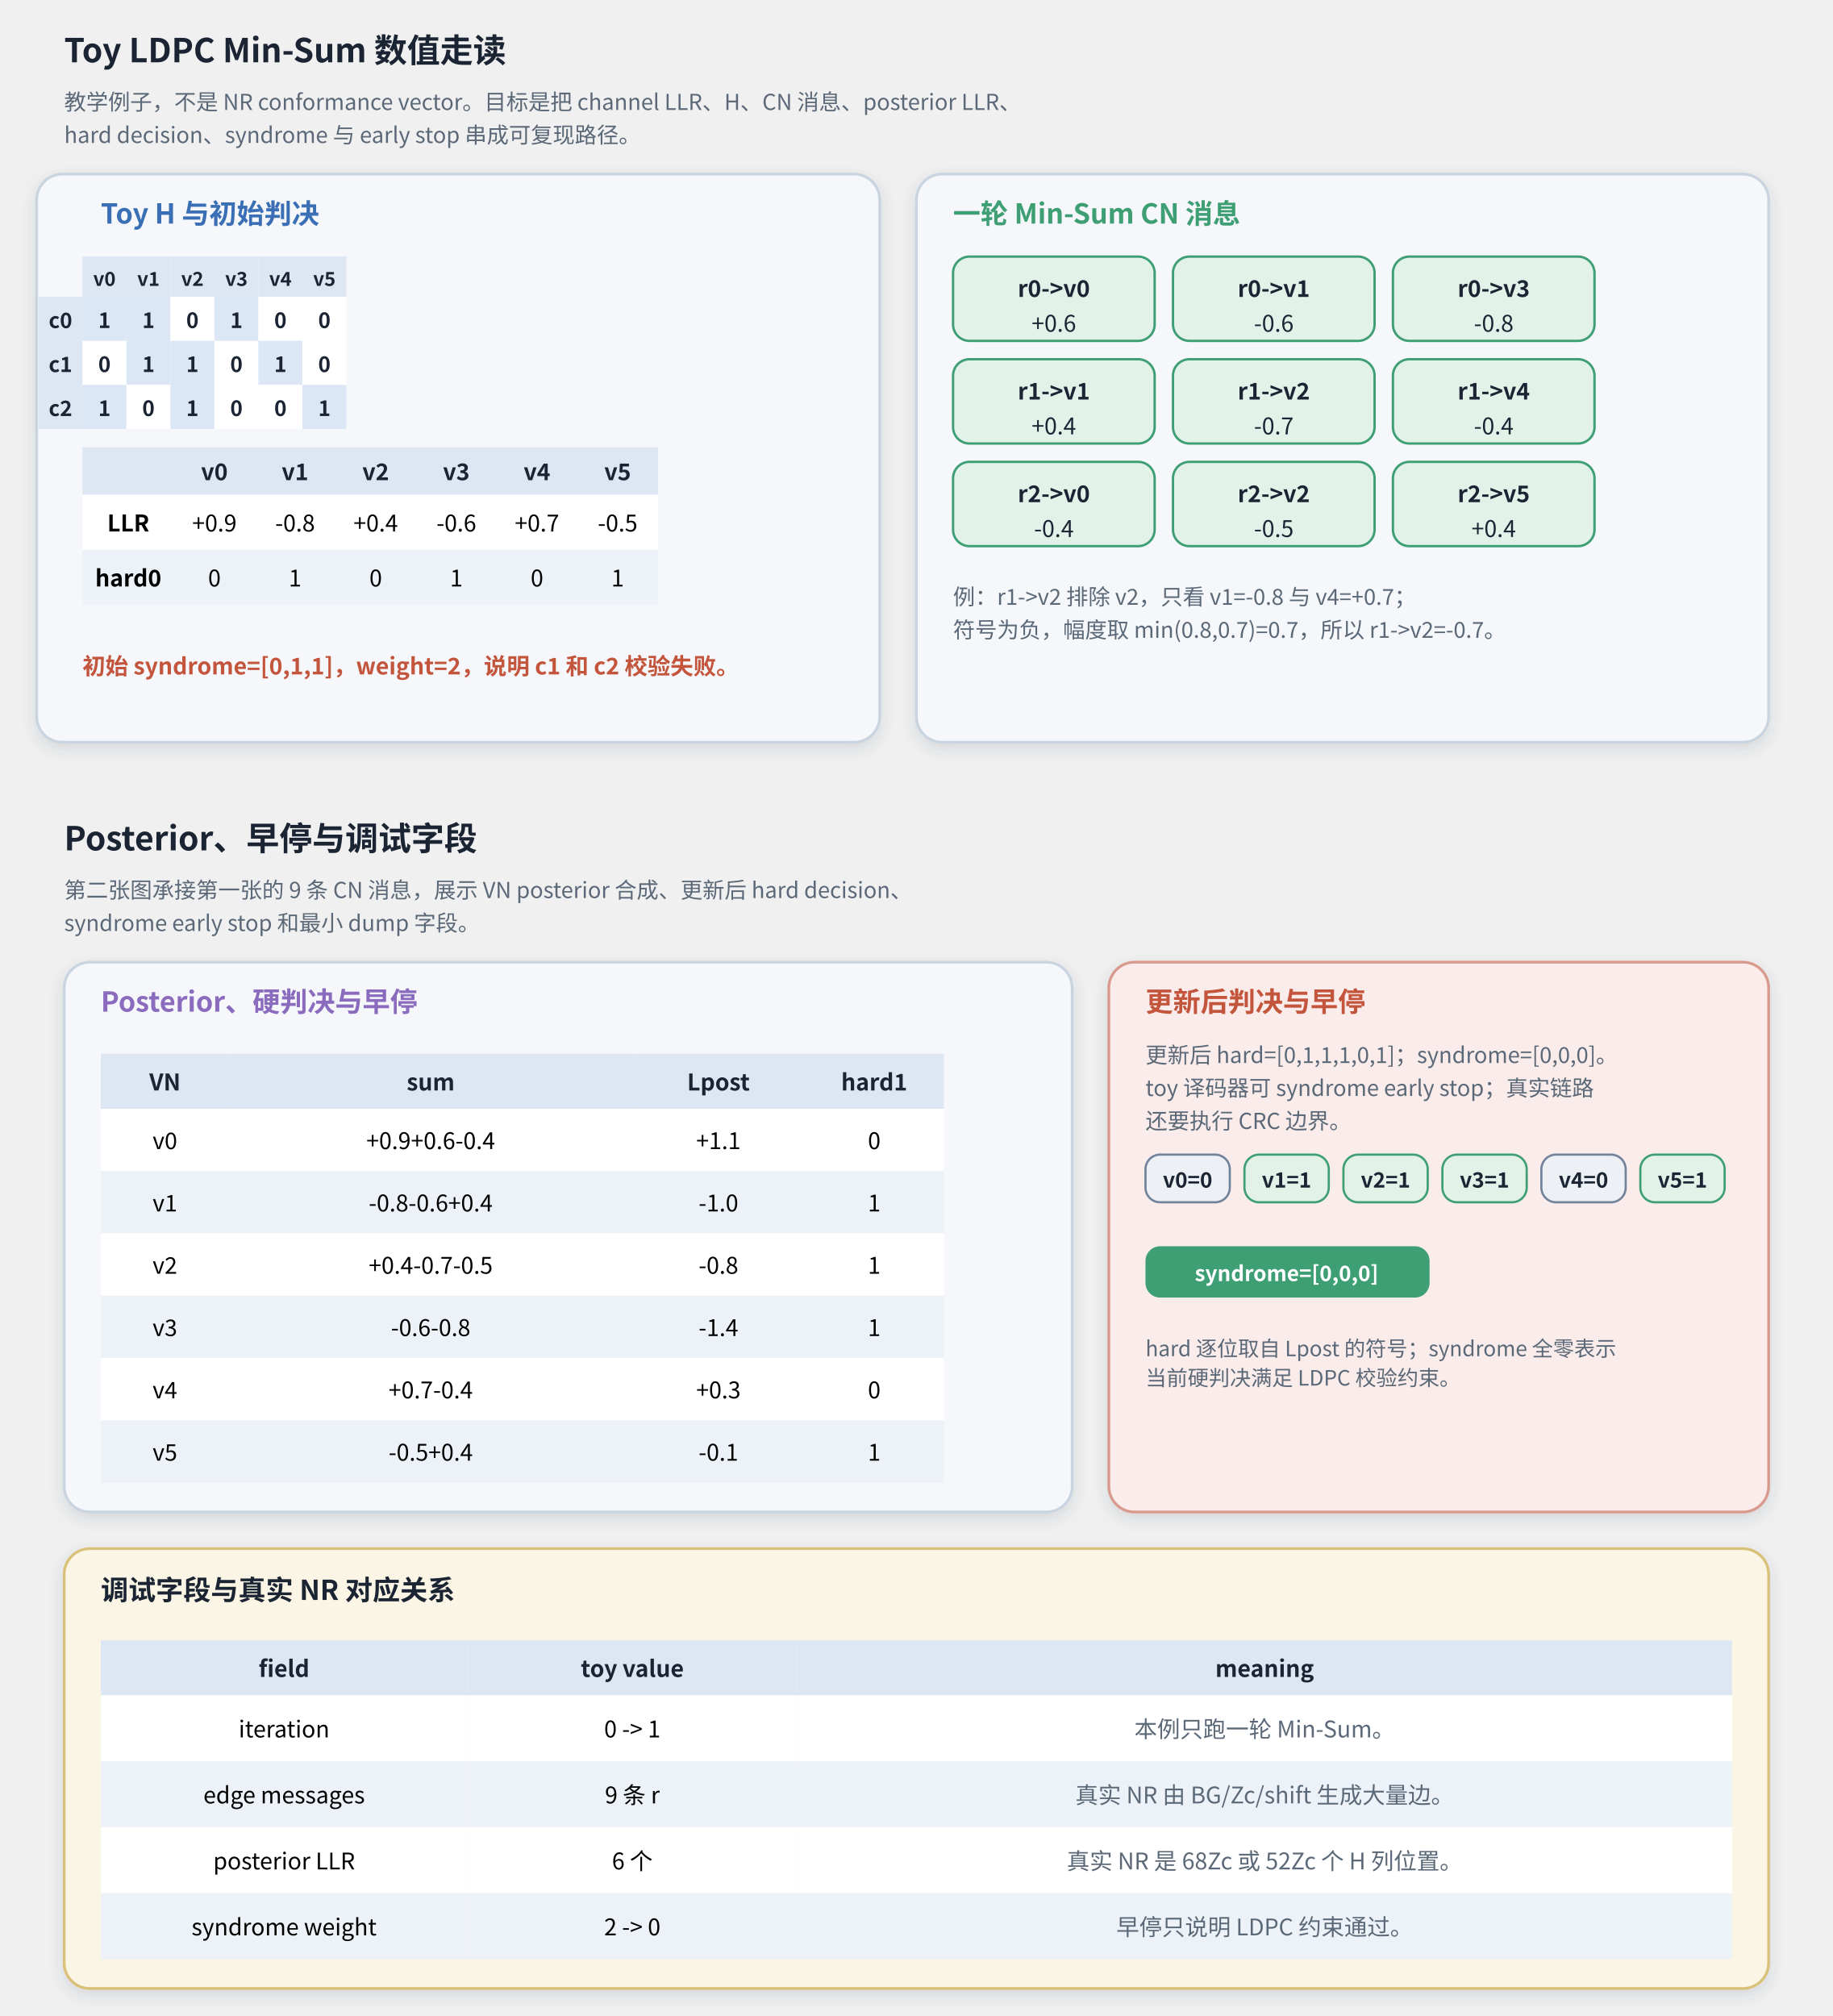
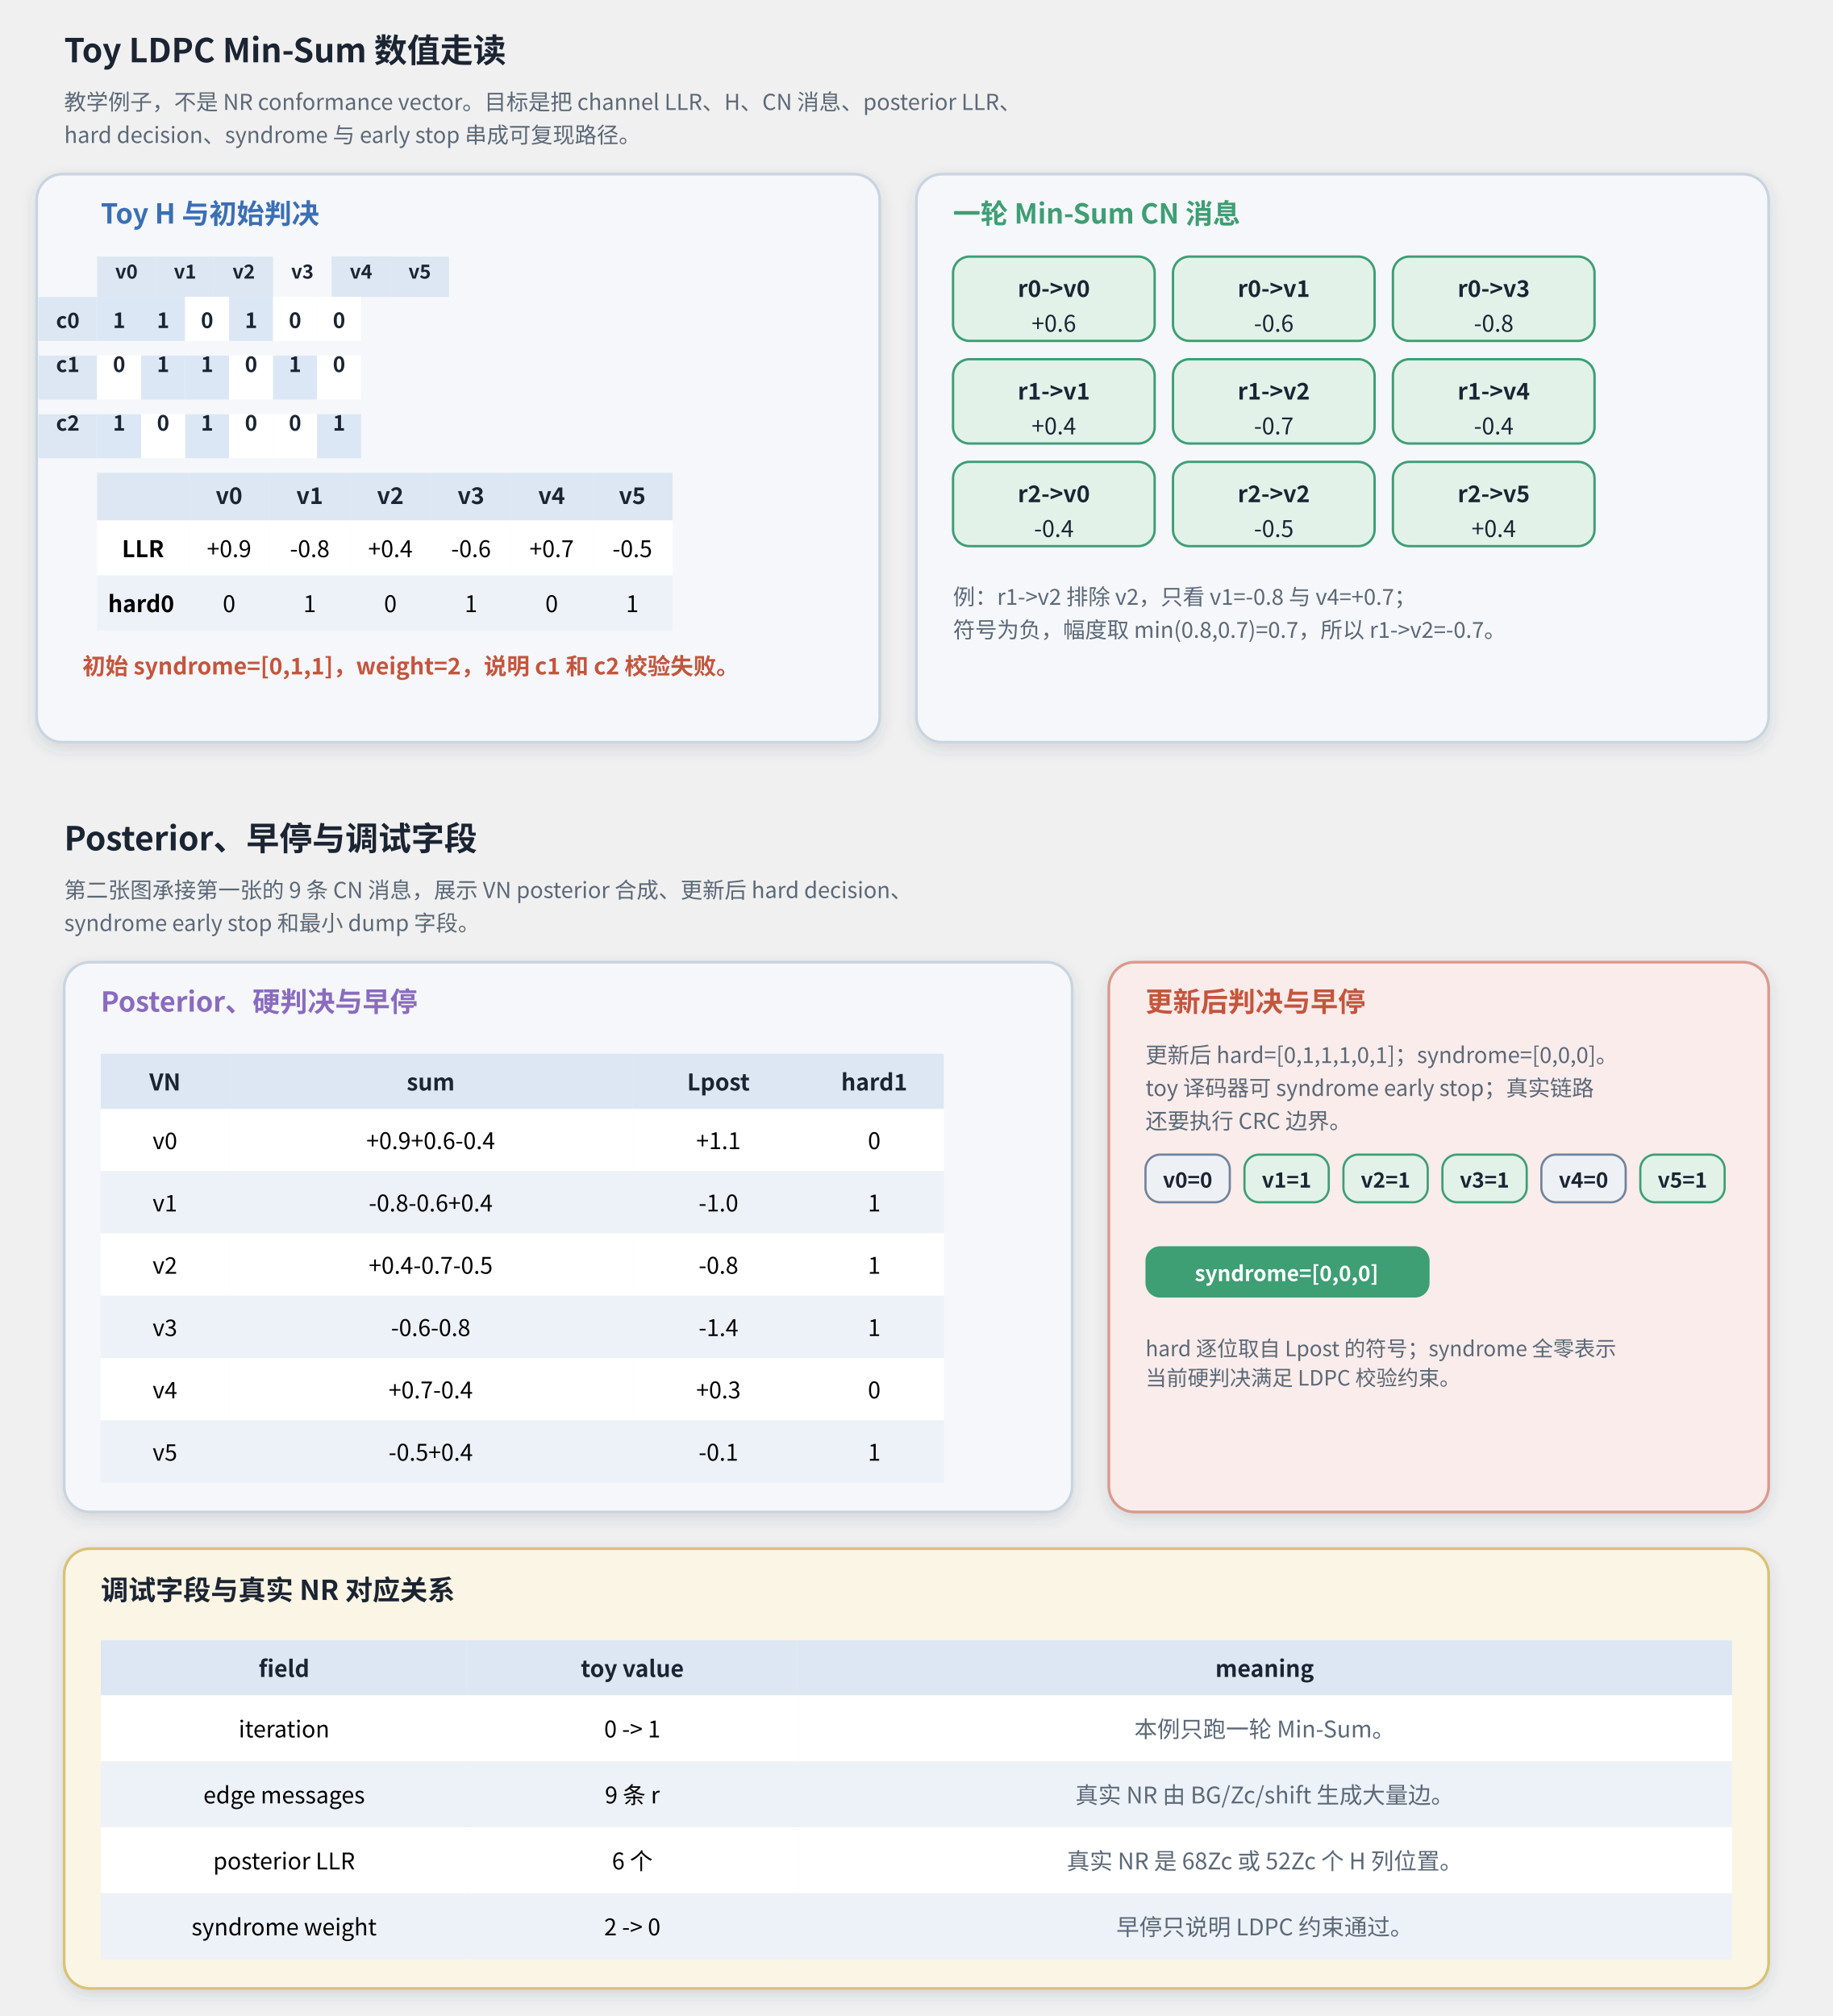
<svg xmlns="http://www.w3.org/2000/svg" width="1000" height="1100" viewBox="0 0 1000 1100" role="img" font-family="'Noto Sans CJK SC','Source Han Sans SC','PingFang SC','Microsoft YaHei',system-ui,sans-serif">
  <defs>
    <filter id="soft" x="-10%" y="-10%" width="125%" height="135%">
      <feDropShadow dx="0" dy="3" stdDeviation="4" flood-color="#334155" flood-opacity="0.14" />
    </filter>
  </defs>
-   <text x="35" y="34" font-size="18" font-weight="700" fill="#1B2433">Toy LDPC Min-Sum 数值走读</text>
-   <text x="35" y="60" font-size="12" fill="#5B6877">教学例子，不是 NR conformance vector。目标是把 channel LLR、H、CN 消息、posterior LLR、</text>
-   <text x="35" y="78" font-size="12" fill="#5B6877">hard decision、syndrome 与 early stop 串成可复现路径。</text>
+   <text x="35" y="34" font-size="18" font-weight="700" class="free" fill="#1B2433">Toy LDPC Min-Sum 数值走读</text>
+   <text x="35" y="60" font-size="12" class="free" fill="#5B6877">教学例子，不是 NR conformance vector。目标是把 channel LLR、H、CN 消息、posterior LLR、</text>
+   <text x="35" y="78" font-size="12" class="free" fill="#5B6877">hard decision、syndrome 与 early stop 串成可复现路径。</text>
  <g filter="url(#soft)">
    <rect x="20" y="95" width="460" height="310" rx="14" fill="#F5F7FA" stroke="#C9D4E0" stroke-width="1.5" />
  </g>
  <text x="55" y="122" font-size="15" font-weight="700" fill="#3B6FB5">Toy H 与初始判决</text>
  <g font-size="10.5" font-weight="700" fill="#1B2433" text-anchor="middle">
-     <rect x="45" y="140" width="24" height="22" fill="#DDE7F3" />
-     <text x="57" y="156">v0</text>
-     <rect x="69" y="140" width="24" height="22" fill="#DDE7F3" />
-     <text x="81" y="156">v1</text>
-     <rect x="93" y="140" width="24" height="22" fill="#DDE7F3" />
-     <text x="105" y="156">v2</text>
-     <rect x="117" y="140" width="24" height="22" fill="#DDE7F3" />
-     <text x="129" y="156">v3</text>
-     <rect x="141" y="140" width="24" height="22" fill="#DDE7F3" />
-     <text x="153" y="156">v4</text>
-     <rect x="165" y="140" width="24" height="22" fill="#DDE7F3" />
-     <text x="177" y="156">v5</text>
+     <rect x="53" y="140" width="32" height="22" fill="#DDE7F3" />
+     <text x="69" y="152" text-anchor="middle">v0</text>
+     <rect x="85" y="140" width="32" height="22" fill="#DDE7F3" />
+     <text x="101" y="152" text-anchor="middle">v1</text>
+     <rect x="117" y="140" width="32" height="22" fill="#DDE7F3" />
+     <text x="133" y="152" text-anchor="middle">v2</text>
+     <rect x="181" y="140" width="32" height="22" fill="#DDE7F3" />
+     <text x="165" y="152" text-anchor="middle">v3</text>
+     <rect x="181" y="140" width="32" height="22" fill="#DDE7F3" />
+     <text x="197" y="152" text-anchor="middle">v4</text>
+     <rect x="213" y="140" width="32" height="22" fill="#DDE7F3" />
+     <text x="229" y="152" text-anchor="middle">v5</text>
  </g>
  <g font-size="11.5" font-weight="700" fill="#1B2433" text-anchor="middle">
-     <rect x="21" y="162" width="24" height="24" fill="#DDE7F3" />
-     <text x="33" y="179">c0</text>
-     <rect x="21" y="186" width="24" height="24" fill="#DDE7F3" />
-     <text x="33" y="203">c1</text>
-     <rect x="21" y="210" width="24" height="24" fill="#DDE7F3" />
-     <text x="33" y="227">c2</text>
-     <rect x="45" y="162" width="24" height="24" fill="#DCE7F6" />
-     <text x="57" y="179">1</text>
-     <rect x="69" y="162" width="24" height="24" fill="#DCE7F6" />
-     <text x="81" y="179">1</text>
-     <rect x="93" y="162" width="24" height="24" fill="#FFFFFF" />
-     <text x="105" y="179">0</text>
-     <rect x="117" y="162" width="24" height="24" fill="#DCE7F6" />
-     <text x="129" y="179">1</text>
-     <rect x="141" y="162" width="24" height="24" fill="#FFFFFF" />
-     <text x="153" y="179">0</text>
-     <rect x="165" y="162" width="24" height="24" fill="#FFFFFF" />
-     <text x="177" y="179">0</text>
-     <rect x="45" y="186" width="24" height="24" fill="#FFFFFF" />
-     <text x="57" y="203">0</text>
-     <rect x="69" y="186" width="24" height="24" fill="#DCE7F6" />
-     <text x="81" y="203">1</text>
-     <rect x="93" y="186" width="24" height="24" fill="#DCE7F6" />
-     <text x="105" y="203">1</text>
-     <rect x="117" y="186" width="24" height="24" fill="#FFFFFF" />
-     <text x="129" y="203">0</text>
-     <rect x="141" y="186" width="24" height="24" fill="#DCE7F6" />
-     <text x="153" y="203">1</text>
-     <rect x="165" y="186" width="24" height="24" fill="#FFFFFF" />
-     <text x="177" y="203">0</text>
-     <rect x="45" y="210" width="24" height="24" fill="#DCE7F6" />
-     <text x="57" y="227">1</text>
-     <rect x="69" y="210" width="24" height="24" fill="#FFFFFF" />
-     <text x="81" y="227">0</text>
-     <rect x="93" y="210" width="24" height="24" fill="#DCE7F6" />
-     <text x="105" y="227">1</text>
-     <rect x="117" y="210" width="24" height="24" fill="#FFFFFF" />
-     <text x="129" y="227">0</text>
-     <rect x="141" y="210" width="24" height="24" fill="#FFFFFF" />
-     <text x="153" y="227">0</text>
-     <rect x="165" y="210" width="24" height="24" fill="#DCE7F6" />
-     <text x="177" y="227">1</text>
+     <rect x="21" y="162" width="32" height="24" fill="#DDE7F3" />
+     <text x="37" y="179" text-anchor="middle">c0</text>
+     <rect x="21" y="194" width="32" height="24" fill="#DDE7F3" />
+     <text x="37" y="203" text-anchor="middle">c1</text>
+     <rect x="21" y="226" width="32" height="24" fill="#DDE7F3" />
+     <text x="37" y="235" text-anchor="middle">c2</text>
+     <rect x="53" y="162" width="24" height="24" fill="#DCE7F6" />
+     <text x="65" y="179" text-anchor="middle">1</text>
+     <rect x="77" y="162" width="24" height="24" fill="#DCE7F6" />
+     <text x="89" y="179" text-anchor="middle">1</text>
+     <rect x="101" y="162" width="24" height="24" fill="#FFFFFF" />
+     <text x="113" y="179" text-anchor="middle">0</text>
+     <rect x="125" y="162" width="24" height="24" fill="#DCE7F6" />
+     <text x="137" y="179" text-anchor="middle">1</text>
+     <rect x="149" y="162" width="24" height="24" fill="#FFFFFF" />
+     <text x="161" y="179" text-anchor="middle">0</text>
+     <rect x="173" y="162" width="24" height="24" fill="#FFFFFF" />
+     <text x="185" y="179" text-anchor="middle">0</text>
+     <rect x="53" y="194" width="24" height="24" fill="#FFFFFF" />
+     <text x="65" y="203" text-anchor="middle">0</text>
+     <rect x="77" y="194" width="24" height="24" fill="#DCE7F6" />
+     <text x="89" y="203" text-anchor="middle">1</text>
+     <rect x="101" y="194" width="24" height="24" fill="#DCE7F6" />
+     <text x="113" y="203" text-anchor="middle">1</text>
+     <rect x="125" y="194" width="24" height="24" fill="#FFFFFF" />
+     <text x="137" y="203" text-anchor="middle">0</text>
+     <rect x="149" y="194" width="24" height="24" fill="#DCE7F6" />
+     <text x="161" y="203" text-anchor="middle">1</text>
+     <rect x="173" y="194" width="24" height="24" fill="#FFFFFF" />
+     <text x="185" y="203" text-anchor="middle">0</text>
+     <rect x="53" y="226" width="24" height="24" fill="#DCE7F6" />
+     <text x="65" y="235" text-anchor="middle">1</text>
+     <rect x="77" y="226" width="24" height="24" fill="#FFFFFF" />
+     <text x="89" y="235" text-anchor="middle">0</text>
+     <rect x="101" y="226" width="24" height="24" fill="#DCE7F6" />
+     <text x="113" y="235" text-anchor="middle">1</text>
+     <rect x="125" y="226" width="24" height="24" fill="#FFFFFF" />
+     <text x="137" y="235" text-anchor="middle">0</text>
+     <rect x="149" y="226" width="24" height="24" fill="#FFFFFF" />
+     <text x="161" y="235" text-anchor="middle">0</text>
+     <rect x="173" y="226" width="24" height="24" fill="#DCE7F6" />
+     <text x="185" y="235" text-anchor="middle">1</text>
  </g>
  <g font-size="12.5" text-anchor="middle">
-     <rect x="45" y="244" width="50" height="26" fill="#DDE7F3" />
-     <text x="70" y="262" font-weight="700" fill="#1B2433" />
-     <rect x="95" y="244" width="44" height="26" fill="#DDE7F3" />
-     <text x="117" y="262" font-weight="700" fill="#1B2433">v0</text>
-     <rect x="139" y="244" width="44" height="26" fill="#DDE7F3" />
-     <text x="161" y="262" font-weight="700" fill="#1B2433">v1</text>
-     <rect x="183" y="244" width="44" height="26" fill="#DDE7F3" />
-     <text x="205" y="262" font-weight="700" fill="#1B2433">v2</text>
-     <rect x="227" y="244" width="44" height="26" fill="#DDE7F3" />
-     <text x="249" y="262" font-weight="700" fill="#1B2433">v3</text>
-     <rect x="271" y="244" width="44" height="26" fill="#DDE7F3" />
-     <text x="293" y="262" font-weight="700" fill="#1B2433">v4</text>
-     <rect x="315" y="244" width="44" height="26" fill="#DDE7F3" />
-     <text x="337" y="262" font-weight="700" fill="#1B2433">v5</text>
-     <rect x="45" y="270" width="50" height="30" fill="#FFFFFF" />
-     <text x="70" y="290" font-weight="700">LLR</text>
-     <rect x="95" y="270" width="44" height="30" fill="#FFFFFF" />
-     <text x="117" y="290">+0.9</text>
-     <rect x="139" y="270" width="44" height="30" fill="#FFFFFF" />
-     <text x="161" y="290">-0.8</text>
-     <rect x="183" y="270" width="44" height="30" fill="#FFFFFF" />
-     <text x="205" y="290">+0.4</text>
-     <rect x="227" y="270" width="44" height="30" fill="#FFFFFF" />
-     <text x="249" y="290">-0.6</text>
-     <rect x="271" y="270" width="44" height="30" fill="#FFFFFF" />
-     <text x="293" y="290">+0.7</text>
-     <rect x="315" y="270" width="44" height="30" fill="#FFFFFF" />
-     <text x="337" y="290">-0.5</text>
-     <rect x="45" y="300" width="50" height="30" fill="#EDF2F8" />
-     <text x="70" y="320" font-weight="700">hard0</text>
-     <rect x="95" y="300" width="44" height="30" fill="#EDF2F8" />
-     <text x="117" y="320">0</text>
-     <rect x="139" y="300" width="44" height="30" fill="#EDF2F8" />
-     <text x="161" y="320">1</text>
-     <rect x="183" y="300" width="44" height="30" fill="#EDF2F8" />
-     <text x="205" y="320">0</text>
-     <rect x="227" y="300" width="44" height="30" fill="#EDF2F8" />
-     <text x="249" y="320">1</text>
-     <rect x="271" y="300" width="44" height="30" fill="#EDF2F8" />
-     <text x="293" y="320">0</text>
-     <rect x="315" y="300" width="44" height="30" fill="#EDF2F8" />
-     <text x="337" y="320">1</text>
+     <rect x="53" y="258" width="50" height="26" fill="#DDE7F3" />
+     <text x="70" y="275" text-anchor="middle" font-weight="700" fill="#1B2433" />
+     <rect x="103" y="258" width="44" height="26" fill="#DDE7F3" />
+     <text x="125" y="275" text-anchor="middle" font-weight="700" fill="#1B2433">v0</text>
+     <rect x="147" y="258" width="44" height="26" fill="#DDE7F3" />
+     <text x="169" y="275" text-anchor="middle" font-weight="700" fill="#1B2433">v1</text>
+     <rect x="191" y="258" width="44" height="26" fill="#DDE7F3" />
+     <text x="213" y="275" text-anchor="middle" font-weight="700" fill="#1B2433">v2</text>
+     <rect x="235" y="258" width="44" height="26" fill="#DDE7F3" />
+     <text x="257" y="275" text-anchor="middle" font-weight="700" fill="#1B2433">v3</text>
+     <rect x="279" y="258" width="44" height="26" fill="#DDE7F3" />
+     <text x="301" y="275" text-anchor="middle" font-weight="700" fill="#1B2433">v4</text>
+     <rect x="323" y="258" width="44" height="26" fill="#DDE7F3" />
+     <text x="345" y="275" text-anchor="middle" font-weight="700" fill="#1B2433">v5</text>
+     <rect x="53" y="284" width="50" height="30" fill="#FFFFFF" />
+     <text x="78" y="304" text-anchor="middle" font-weight="700">LLR</text>
+     <rect x="103" y="284" width="44" height="30" fill="#FFFFFF" />
+     <text x="125" y="304" text-anchor="middle">+0.9</text>
+     <rect x="147" y="284" width="44" height="30" fill="#FFFFFF" />
+     <text x="169" y="304" text-anchor="middle">-0.8</text>
+     <rect x="191" y="284" width="44" height="30" fill="#FFFFFF" />
+     <text x="213" y="304" text-anchor="middle">+0.4</text>
+     <rect x="235" y="284" width="44" height="30" fill="#FFFFFF" />
+     <text x="257" y="304" text-anchor="middle">-0.6</text>
+     <rect x="279" y="284" width="44" height="30" fill="#FFFFFF" />
+     <text x="301" y="304" text-anchor="middle">+0.7</text>
+     <rect x="323" y="284" width="44" height="30" fill="#FFFFFF" />
+     <text x="345" y="304" text-anchor="middle">-0.5</text>
+     <rect x="53" y="314" width="50" height="30" fill="#EDF2F8" />
+     <text x="77" y="334" text-anchor="middle" font-weight="700">hard0</text>
+     <rect x="103" y="314" width="44" height="30" fill="#EDF2F8" />
+     <text x="125" y="334" text-anchor="middle">0</text>
+     <rect x="147" y="314" width="44" height="30" fill="#EDF2F8" />
+     <text x="169" y="334" text-anchor="middle">1</text>
+     <rect x="191" y="314" width="44" height="30" fill="#EDF2F8" />
+     <text x="213" y="334" text-anchor="middle">0</text>
+     <rect x="235" y="314" width="44" height="30" fill="#EDF2F8" />
+     <text x="257" y="334" text-anchor="middle">1</text>
+     <rect x="279" y="314" width="44" height="30" fill="#EDF2F8" />
+     <text x="301" y="334" text-anchor="middle">0</text>
+     <rect x="323" y="314" width="44" height="30" fill="#EDF2F8" />
+     <text x="345" y="334" text-anchor="middle">1</text>
  </g>
  <text x="45" y="368" font-size="12.5" font-weight="700" fill="#C4553D">初始 syndrome=[0,1,1]，weight=2，说明 c1 和 c2 校验失败。</text>
  <g filter="url(#soft)">
    <rect x="500" y="95" width="465" height="310" rx="14" fill="#F5F7FA" stroke="#C9D4E0" stroke-width="1.5" />
  </g>
  <text x="520" y="122" font-size="15" font-weight="700" fill="#3E9E74">一轮 Min-Sum CN 消息</text>
  <g font-size="12.5" font-weight="700" fill="#1B2433" text-anchor="middle">
    <rect x="520" y="140" width="110" height="46" rx="9" fill="#E2F2E9" stroke="#3E9E74" stroke-width="1.3" />
-     <text x="575" y="162">r0-&gt;v0</text>
-     <text x="575" y="181" font-weight="400">+0.6</text>
+     <text x="575" y="162" text-anchor="middle">r0-&gt;v0</text>
+     <text x="575" y="181" text-anchor="middle" font-weight="400">+0.6</text>
    <rect x="640" y="140" width="110" height="46" rx="9" fill="#E2F2E9" stroke="#3E9E74" stroke-width="1.3" />
-     <text x="695" y="162">r0-&gt;v1</text>
-     <text x="695" y="181" font-weight="400">-0.6</text>
+     <text x="695" y="162" text-anchor="middle">r0-&gt;v1</text>
+     <text x="695" y="181" text-anchor="middle" font-weight="400">-0.6</text>
    <rect x="760" y="140" width="110" height="46" rx="9" fill="#E2F2E9" stroke="#3E9E74" stroke-width="1.3" />
-     <text x="815" y="162">r0-&gt;v3</text>
-     <text x="815" y="181" font-weight="400">-0.8</text>
+     <text x="815" y="162" text-anchor="middle">r0-&gt;v3</text>
+     <text x="815" y="181" text-anchor="middle" font-weight="400">-0.8</text>
    <rect x="520" y="196" width="110" height="46" rx="9" fill="#E2F2E9" stroke="#3E9E74" stroke-width="1.3" />
-     <text x="575" y="218">r1-&gt;v1</text>
-     <text x="575" y="237" font-weight="400">+0.4</text>
+     <text x="575" y="218" text-anchor="middle">r1-&gt;v1</text>
+     <text x="575" y="237" text-anchor="middle" font-weight="400">+0.4</text>
    <rect x="640" y="196" width="110" height="46" rx="9" fill="#E2F2E9" stroke="#3E9E74" stroke-width="1.3" />
-     <text x="695" y="218">r1-&gt;v2</text>
-     <text x="695" y="237" font-weight="400">-0.7</text>
+     <text x="695" y="218" text-anchor="middle">r1-&gt;v2</text>
+     <text x="695" y="237" text-anchor="middle" font-weight="400">-0.7</text>
    <rect x="760" y="196" width="110" height="46" rx="9" fill="#E2F2E9" stroke="#3E9E74" stroke-width="1.3" />
-     <text x="815" y="218">r1-&gt;v4</text>
-     <text x="815" y="237" font-weight="400">-0.4</text>
+     <text x="815" y="218" text-anchor="middle">r1-&gt;v4</text>
+     <text x="815" y="237" text-anchor="middle" font-weight="400">-0.4</text>
    <rect x="520" y="252" width="110" height="46" rx="9" fill="#E2F2E9" stroke="#3E9E74" stroke-width="1.3" />
-     <text x="575" y="274">r2-&gt;v0</text>
-     <text x="575" y="293" font-weight="400">-0.4</text>
+     <text x="575" y="274" text-anchor="middle">r2-&gt;v0</text>
+     <text x="575" y="293" text-anchor="middle" font-weight="400">-0.4</text>
    <rect x="640" y="252" width="110" height="46" rx="9" fill="#E2F2E9" stroke="#3E9E74" stroke-width="1.3" />
-     <text x="695" y="274">r2-&gt;v2</text>
-     <text x="695" y="293" font-weight="400">-0.5</text>
+     <text x="695" y="274" text-anchor="middle">r2-&gt;v2</text>
+     <text x="695" y="293" text-anchor="middle" font-weight="400">-0.5</text>
    <rect x="760" y="252" width="110" height="46" rx="9" fill="#E2F2E9" stroke="#3E9E74" stroke-width="1.3" />
-     <text x="815" y="274">r2-&gt;v5</text>
-     <text x="815" y="293" font-weight="400">+0.4</text>
+     <text x="815" y="274" text-anchor="middle">r2-&gt;v5</text>
+     <text x="815" y="293" text-anchor="middle" font-weight="400">+0.4</text>
  </g>
  <text x="520" y="330" font-size="12" fill="#5B6877">例：r1-&gt;v2 排除 v2，只看 v1=-0.8 与 v4=+0.7；</text>
  <text x="520" y="348" font-size="12" fill="#5B6877">符号为负，幅度取 min(0.8,0.7)=0.7，所以 r1-&gt;v2=-0.7。</text>
-   <text x="35" y="464" font-size="18" font-weight="700" fill="#1B2433">Posterior、早停与调试字段</text>
-   <text x="35" y="490" font-size="12" fill="#5B6877">第二张图承接第一张的 9 条 CN 消息，展示 VN posterior 合成、更新后 hard decision、</text>
-   <text x="35" y="508" font-size="12" fill="#5B6877">syndrome early stop 和最小 dump 字段。</text>
+   <text x="35" y="464" font-size="18" font-weight="700" class="free" fill="#1B2433">Posterior、早停与调试字段</text>
+   <text x="35" y="490" font-size="12" class="free" fill="#5B6877">第二张图承接第一张的 9 条 CN 消息，展示 VN posterior 合成、更新后 hard decision、</text>
+   <text x="35" y="508" font-size="12" class="free" fill="#5B6877">syndrome early stop 和最小 dump 字段。</text>
  <g filter="url(#soft)">
    <rect x="35" y="525" width="550" height="300" rx="14" fill="#F5F7FA" stroke="#C9D4E0" stroke-width="1.5" />
  </g>
  <text x="55" y="552" font-size="15" font-weight="700" fill="#8A6BBE">Posterior、硬判决与早停</text>
  <g font-size="12.5" text-anchor="middle">
    <rect x="55" y="575" width="70" height="30" fill="#DDE7F3" />
-     <text x="90" y="595" font-weight="700" fill="#1B2433">VN</text>
+     <text x="90" y="595" text-anchor="middle" font-weight="700" fill="#1B2433">VN</text>
    <rect x="125" y="575" width="220" height="30" fill="#DDE7F3" />
-     <text x="235" y="595" font-weight="700" fill="#1B2433">sum</text>
+     <text x="235" y="595" text-anchor="middle" font-weight="700" fill="#1B2433">sum</text>
    <rect x="345" y="575" width="95" height="30" fill="#DDE7F3" />
-     <text x="392" y="595" font-weight="700" fill="#1B2433">Lpost</text>
+     <text x="392" y="595" text-anchor="middle" font-weight="700" fill="#1B2433">Lpost</text>
    <rect x="440" y="575" width="75" height="30" fill="#DDE7F3" />
-     <text x="477" y="595" font-weight="700" fill="#1B2433">hard1</text>
+     <text x="477" y="595" text-anchor="middle" font-weight="700" fill="#1B2433">hard1</text>
    <rect x="55" y="605" width="70" height="34" fill="#FFFFFF" />
-     <text x="90" y="627">v0</text>
+     <text x="90" y="627" text-anchor="middle">v0</text>
    <rect x="125" y="605" width="220" height="34" fill="#FFFFFF" />
-     <text x="235" y="627">+0.9+0.6-0.4</text>
+     <text x="235" y="627" text-anchor="middle">+0.9+0.6-0.4</text>
    <rect x="345" y="605" width="95" height="34" fill="#FFFFFF" />
-     <text x="392" y="627">+1.1</text>
+     <text x="392" y="627" text-anchor="middle">+1.1</text>
    <rect x="440" y="605" width="75" height="34" fill="#FFFFFF" />
-     <text x="477" y="627">0</text>
+     <text x="477" y="627" text-anchor="middle">0</text>
    <rect x="55" y="639" width="70" height="34" fill="#EDF2F8" />
-     <text x="90" y="661">v1</text>
+     <text x="90" y="661" text-anchor="middle">v1</text>
    <rect x="125" y="639" width="220" height="34" fill="#EDF2F8" />
-     <text x="235" y="661">-0.8-0.6+0.4</text>
+     <text x="235" y="661" text-anchor="middle">-0.8-0.6+0.4</text>
    <rect x="345" y="639" width="95" height="34" fill="#EDF2F8" />
-     <text x="392" y="661">-1.0</text>
+     <text x="392" y="661" text-anchor="middle">-1.0</text>
    <rect x="440" y="639" width="75" height="34" fill="#EDF2F8" />
-     <text x="477" y="661">1</text>
+     <text x="477" y="661" text-anchor="middle">1</text>
    <rect x="55" y="673" width="70" height="34" fill="#FFFFFF" />
-     <text x="90" y="695">v2</text>
+     <text x="90" y="695" text-anchor="middle">v2</text>
    <rect x="125" y="673" width="220" height="34" fill="#FFFFFF" />
-     <text x="235" y="695">+0.4-0.7-0.5</text>
+     <text x="235" y="695" text-anchor="middle">+0.4-0.7-0.5</text>
    <rect x="345" y="673" width="95" height="34" fill="#FFFFFF" />
-     <text x="392" y="695">-0.8</text>
+     <text x="392" y="695" text-anchor="middle">-0.8</text>
    <rect x="440" y="673" width="75" height="34" fill="#FFFFFF" />
-     <text x="477" y="695">1</text>
+     <text x="477" y="695" text-anchor="middle">1</text>
    <rect x="55" y="707" width="70" height="34" fill="#EDF2F8" />
-     <text x="90" y="729">v3</text>
+     <text x="90" y="729" text-anchor="middle">v3</text>
    <rect x="125" y="707" width="220" height="34" fill="#EDF2F8" />
-     <text x="235" y="729">-0.6-0.8</text>
+     <text x="235" y="729" text-anchor="middle">-0.6-0.8</text>
    <rect x="345" y="707" width="95" height="34" fill="#EDF2F8" />
-     <text x="392" y="729">-1.4</text>
+     <text x="392" y="729" text-anchor="middle">-1.4</text>
    <rect x="440" y="707" width="75" height="34" fill="#EDF2F8" />
-     <text x="477" y="729">1</text>
+     <text x="477" y="729" text-anchor="middle">1</text>
    <rect x="55" y="741" width="70" height="34" fill="#FFFFFF" />
-     <text x="90" y="763">v4</text>
+     <text x="90" y="763" text-anchor="middle">v4</text>
    <rect x="125" y="741" width="220" height="34" fill="#FFFFFF" />
-     <text x="235" y="763">+0.7-0.4</text>
+     <text x="235" y="763" text-anchor="middle">+0.7-0.4</text>
    <rect x="345" y="741" width="95" height="34" fill="#FFFFFF" />
-     <text x="392" y="763">+0.3</text>
+     <text x="392" y="763" text-anchor="middle">+0.3</text>
    <rect x="440" y="741" width="75" height="34" fill="#FFFFFF" />
-     <text x="477" y="763">0</text>
+     <text x="477" y="763" text-anchor="middle">0</text>
    <rect x="55" y="775" width="70" height="34" fill="#EDF2F8" />
-     <text x="90" y="797">v5</text>
+     <text x="90" y="797" text-anchor="middle">v5</text>
    <rect x="125" y="775" width="220" height="34" fill="#EDF2F8" />
-     <text x="235" y="797">-0.5+0.4</text>
+     <text x="235" y="797" text-anchor="middle">-0.5+0.4</text>
    <rect x="345" y="775" width="95" height="34" fill="#EDF2F8" />
-     <text x="392" y="797">-0.1</text>
+     <text x="392" y="797" text-anchor="middle">-0.1</text>
    <rect x="440" y="775" width="75" height="34" fill="#EDF2F8" />
-     <text x="477" y="797">1</text>
+     <text x="477" y="797" text-anchor="middle">1</text>
  </g>
  <g filter="url(#soft)">
    <rect x="605" y="525" width="360" height="300" rx="14" fill="#F9ECEA" stroke="#D99A8E" stroke-width="1.5" />
  </g>
  <text x="625" y="552" font-size="15" font-weight="700" fill="#C4553D">更新后判决与早停</text>
  <text x="625" y="580" font-size="12" fill="#5B6877">更新后 hard=[0,1,1,1,0,1]；syndrome=[0,0,0]。</text>
  <text x="625" y="598" font-size="12" fill="#5B6877">toy 译码器可 syndrome early stop；真实链路</text>
  <text x="625" y="616" font-size="12" fill="#5B6877">还要执行 CRC 边界。</text>
  <g font-size="11.5" font-weight="700" fill="#1B2433" text-anchor="middle">
    <rect x="625" y="630" width="46" height="26" rx="8" fill="#EDF1F6" stroke="#72839B" stroke-width="1.2" />
-     <text x="648" y="648">v0=0</text>
+     <text x="648" y="648" text-anchor="middle">v0=0</text>
    <rect x="679" y="630" width="46" height="26" rx="8" fill="#E2F2E9" stroke="#3E9E74" stroke-width="1.2" />
-     <text x="702" y="648">v1=1</text>
+     <text x="702" y="648" text-anchor="middle">v1=1</text>
    <rect x="733" y="630" width="46" height="26" rx="8" fill="#E2F2E9" stroke="#3E9E74" stroke-width="1.2" />
-     <text x="756" y="648">v2=1</text>
+     <text x="756" y="648" text-anchor="middle">v2=1</text>
    <rect x="787" y="630" width="46" height="26" rx="8" fill="#E2F2E9" stroke="#3E9E74" stroke-width="1.2" />
-     <text x="810" y="648">v3=1</text>
+     <text x="810" y="648" text-anchor="middle">v3=1</text>
    <rect x="841" y="630" width="46" height="26" rx="8" fill="#EDF1F6" stroke="#72839B" stroke-width="1.2" />
-     <text x="864" y="648">v4=0</text>
+     <text x="864" y="648" text-anchor="middle">v4=0</text>
    <rect x="895" y="630" width="46" height="26" rx="8" fill="#E2F2E9" stroke="#3E9E74" stroke-width="1.2" />
-     <text x="918" y="648">v5=1</text>
+     <text x="918" y="648" text-anchor="middle">v5=1</text>
    <rect x="625" y="680" width="155" height="28" rx="8" fill="#3E9E74" />
-     <text x="702" y="699" fill="#FFFFFF">syndrome=[0,0,0]</text>
+     <text x="702" y="699" text-anchor="middle" fill="#FFFFFF">syndrome=[0,0,0]</text>
  </g>
  <text x="625" y="740" font-size="11.5" fill="#5B6877">hard 逐位取自 Lpost 的符号；syndrome 全零表示</text>
  <text x="625" y="756" font-size="11.5" fill="#5B6877">当前硬判决满足 LDPC 校验约束。</text>
  <g filter="url(#soft)">
    <rect x="35" y="845" width="930" height="240" rx="14" fill="#FAF5E4" stroke="#D9C179" stroke-width="1.5" />
  </g>
  <text x="55" y="873" font-size="15" font-weight="700" fill="#1B2433">调试字段与真实 NR 对应关系</text>
  <g font-size="12.5" text-anchor="middle">
    <rect x="55" y="895" width="200" height="30" fill="#DDE7F3" />
-     <text x="155" y="915" font-weight="700" fill="#1B2433">field</text>
+     <text x="155" y="915" text-anchor="middle" font-weight="700" fill="#1B2433">field</text>
    <rect x="255" y="895" width="180" height="30" fill="#DDE7F3" />
-     <text x="345" y="915" font-weight="700" fill="#1B2433">toy value</text>
+     <text x="345" y="915" text-anchor="middle" font-weight="700" fill="#1B2433">toy value</text>
    <rect x="435" y="895" width="510" height="30" fill="#DDE7F3" />
-     <text x="690" y="915" font-weight="700" fill="#1B2433">meaning</text>
+     <text x="690" y="915" text-anchor="middle" font-weight="700" fill="#1B2433">meaning</text>
    <rect x="55" y="925" width="200" height="36" fill="#FFFFFF" />
-     <text x="155" y="948">iteration</text>
+     <text x="155" y="948" text-anchor="middle">iteration</text>
    <rect x="255" y="925" width="180" height="36" fill="#FFFFFF" />
-     <text x="345" y="948">0 -&gt; 1</text>
+     <text x="345" y="948" text-anchor="middle">0 -&gt; 1</text>
    <rect x="435" y="925" width="510" height="36" fill="#FFFFFF" />
-     <text x="690" y="948" fill="#5B6877">本例只跑一轮 Min-Sum。</text>
+     <text x="690" y="948" text-anchor="middle" fill="#5B6877">本例只跑一轮 Min-Sum。</text>
    <rect x="55" y="961" width="200" height="36" fill="#EDF2F8" />
-     <text x="155" y="984">edge messages</text>
+     <text x="155" y="984" text-anchor="middle">edge messages</text>
    <rect x="255" y="961" width="180" height="36" fill="#EDF2F8" />
-     <text x="345" y="984">9 条 r</text>
+     <text x="345" y="984" text-anchor="middle">9 条 r</text>
    <rect x="435" y="961" width="510" height="36" fill="#EDF2F8" />
-     <text x="690" y="984" fill="#5B6877">真实 NR 由 BG/Zc/shift 生成大量边。</text>
+     <text x="690" y="984" text-anchor="middle" fill="#5B6877">真实 NR 由 BG/Zc/shift 生成大量边。</text>
    <rect x="55" y="997" width="200" height="36" fill="#FFFFFF" />
-     <text x="155" y="1020">posterior LLR</text>
+     <text x="155" y="1020" text-anchor="middle">posterior LLR</text>
    <rect x="255" y="997" width="180" height="36" fill="#FFFFFF" />
-     <text x="345" y="1020">6 个</text>
+     <text x="345" y="1020" text-anchor="middle">6 个</text>
    <rect x="435" y="997" width="510" height="36" fill="#FFFFFF" />
-     <text x="690" y="1020" fill="#5B6877">真实 NR 是 68Zc 或 52Zc 个 H 列位置。</text>
+     <text x="690" y="1020" text-anchor="middle" fill="#5B6877">真实 NR 是 68Zc 或 52Zc 个 H 列位置。</text>
    <rect x="55" y="1033" width="200" height="36" fill="#EDF2F8" />
-     <text x="155" y="1056">syndrome weight</text>
+     <text x="155" y="1056" text-anchor="middle">syndrome weight</text>
    <rect x="255" y="1033" width="180" height="36" fill="#EDF2F8" />
-     <text x="345" y="1056">2 -&gt; 0</text>
+     <text x="345" y="1056" text-anchor="middle">2 -&gt; 0</text>
    <rect x="435" y="1033" width="510" height="36" fill="#EDF2F8" />
-     <text x="690" y="1056" fill="#5B6877">早停只说明 LDPC 约束通过。</text>
+     <text x="690" y="1056" text-anchor="middle" fill="#5B6877">早停只说明 LDPC 约束通过。</text>
  </g>
</svg>
